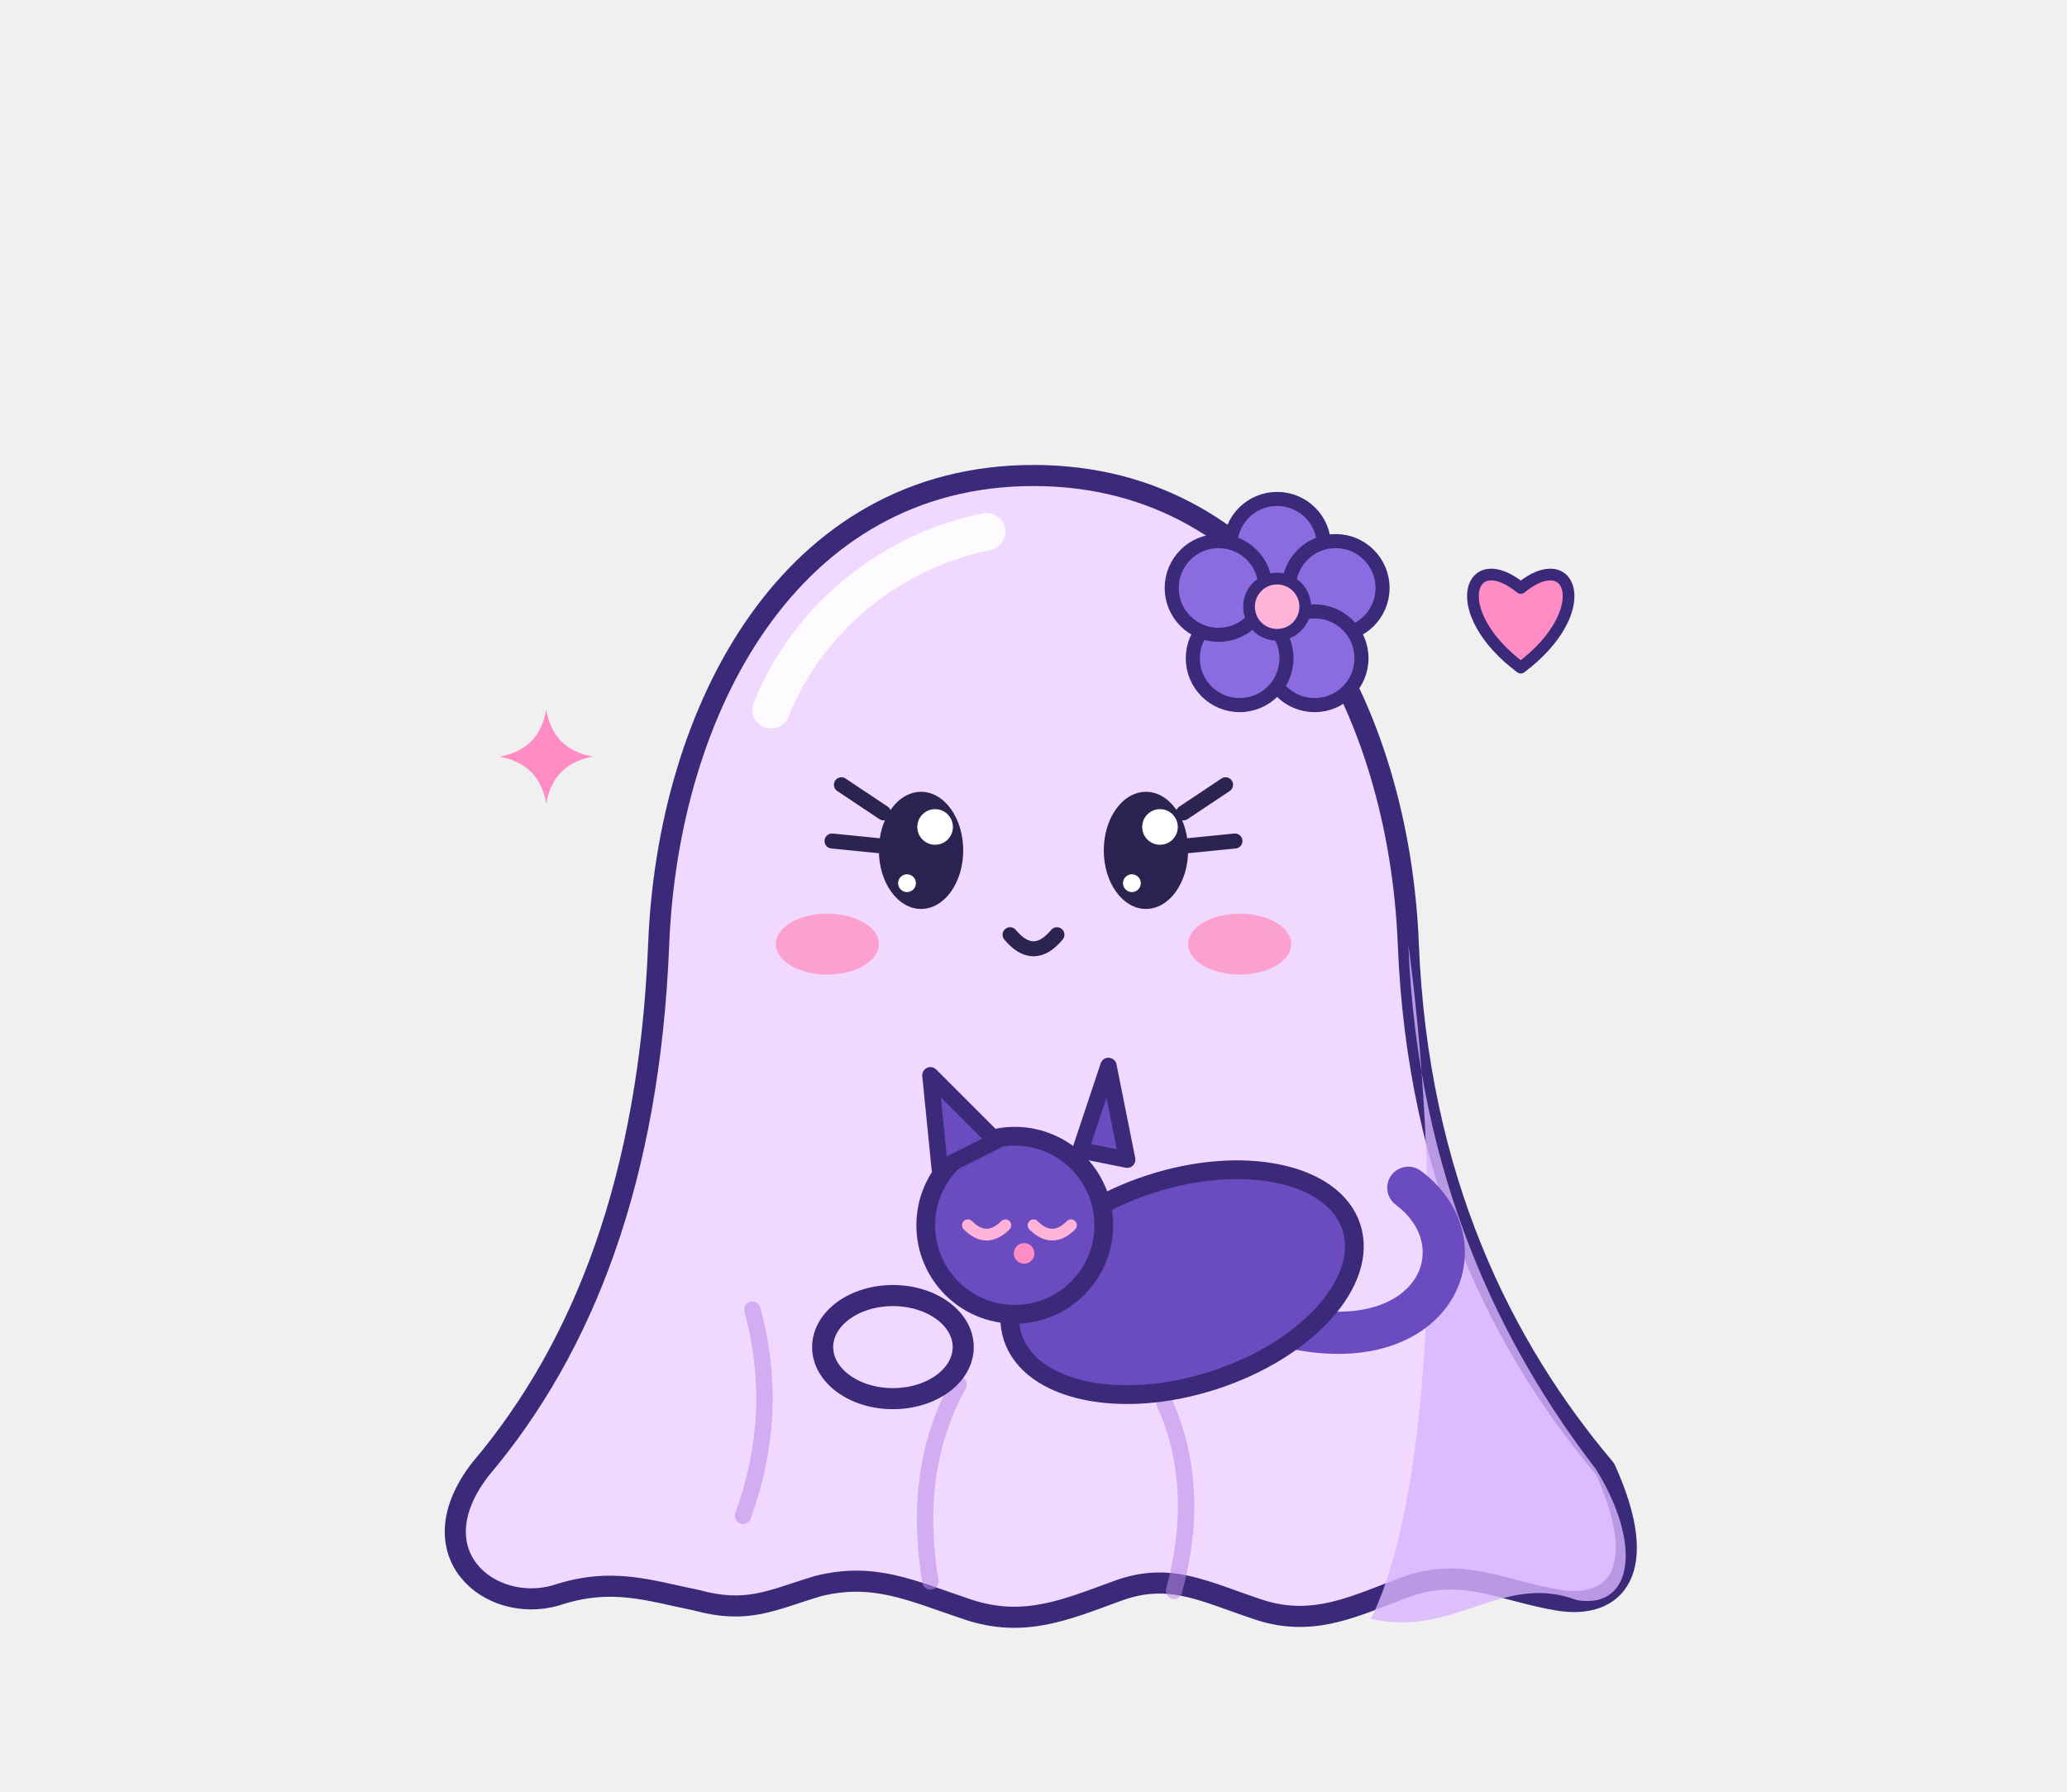
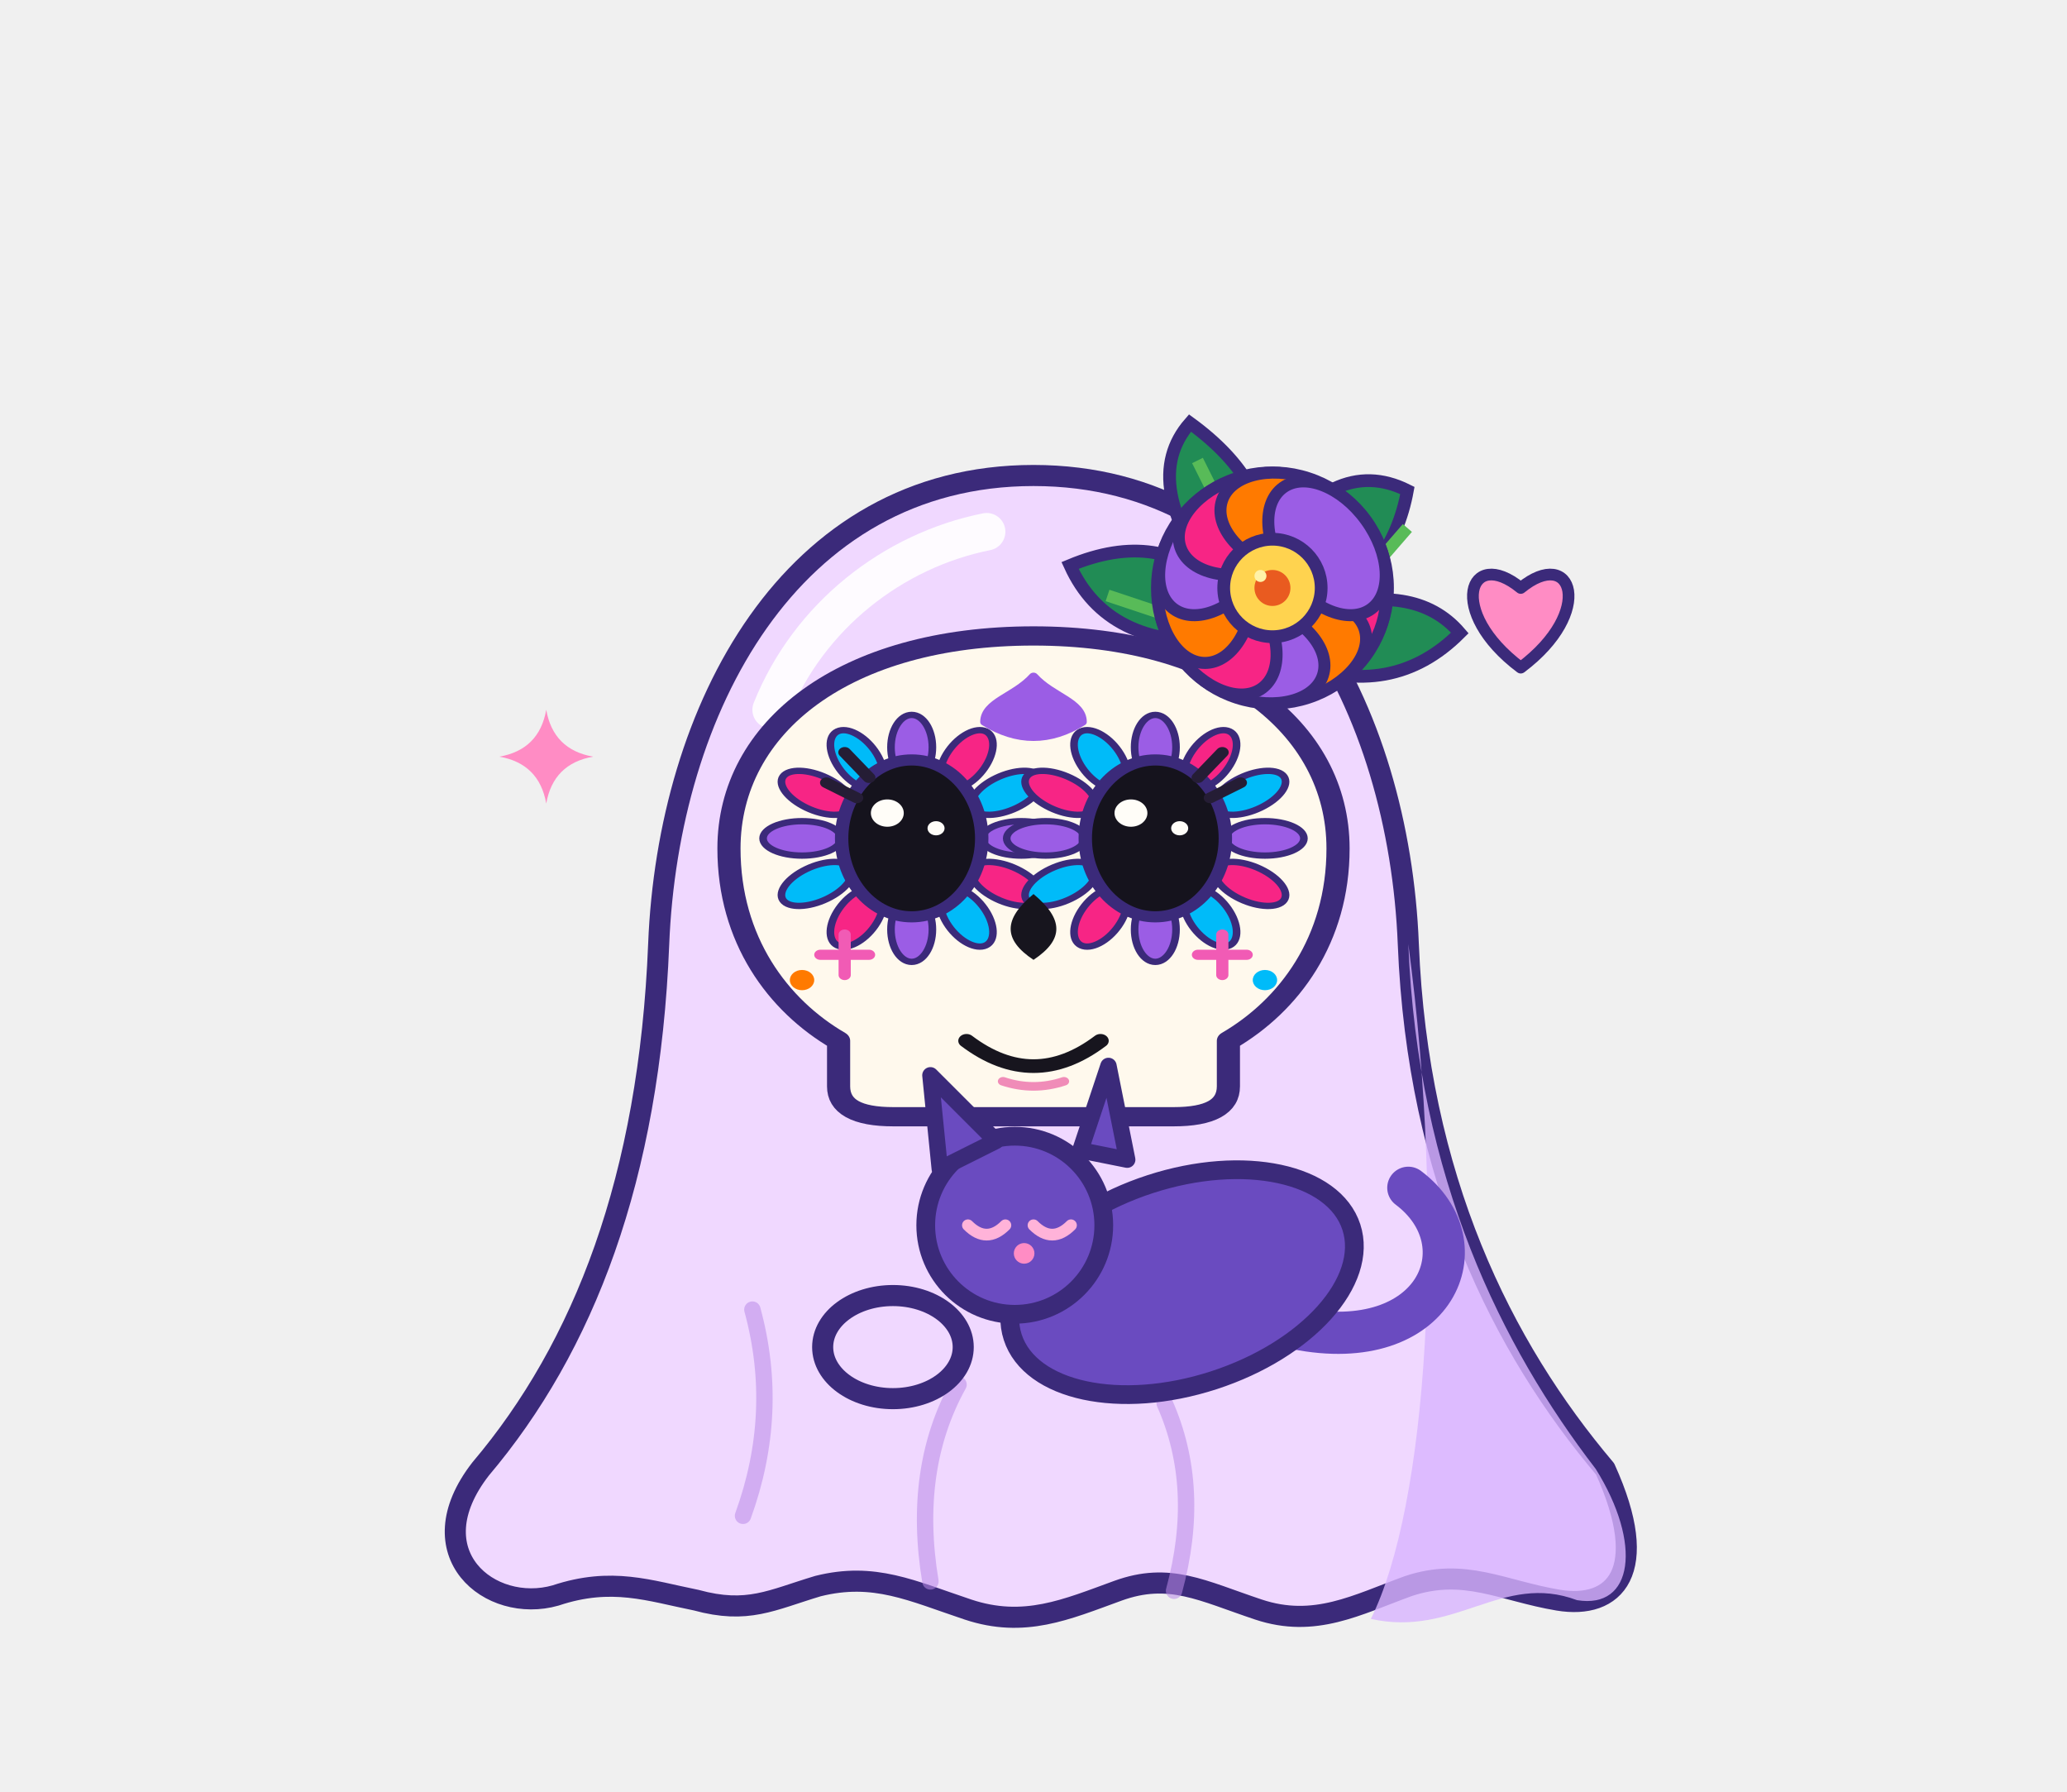
<svg xmlns="http://www.w3.org/2000/svg" viewBox="0 0 300 260" role="img" aria-label="Boo-buddy ghost 6">
  <g>
    <g transform="translate(150 205) scale(.68)">
      <g class="f d6">
        <g class="hop">
          <path d="M0 -200 C-52 -200 -78 -150 -80 -100 C-82 -50 -96 -14 -118 12 C-132 30 -116 43 -102 39 C-90 35 -82 38 -72 40 C-61 43 -56 40 -46 37 C-34 34 -26 38 -14 42 C-2 46 7 42 18 38 C29 34 36 38 48 42 C60 46 69 41 80 37 C92 33 100 38 112 40 C124 42 132 34 122 12 C100 -14 82 -50 80 -100 C78 -150 52 -200 0 -200Z" fill="#F0D8FF" stroke="#3B2A7A" stroke-width="4.5" stroke-linejoin="round" stroke-linecap="round">
            <animate attributeName="d" dur="2.8s" repeatCount="indefinite" calcMode="spline" keyTimes="0;0.33;0.66;1" keySplines=".4 0 .6 1;.4 0 .6 1;.4 0 .6 1" values="M0 -200 C-52 -200 -78 -150 -80 -100 C-82 -50 -96 -14 -118 12 C-132 30 -116 43 -102 39 C-90 35 -82 38 -72 40 C-61 43 -56 40 -46 37 C-34 34 -26 38 -14 42 C-2 46 7 42 18 38 C29 34 36 38 48 42 C60 46 69 41 80 37 C92 33 100 38 112 40 C124 42 132 34 122 12 C100 -14 82 -50 80 -100 C78 -150 52 -200 0 -200Z;M0 -200 C-52 -200 -78 -150 -80 -100 C-82 -50 -96 -14 -118 12 C-132 34 -116 46 -102 41 C-90 36 -82 33 -72 39 C-61 46 -56 43 -46 39 C-34 35 -26 34 -14 39 C-2 44 7 45 18 41 C29 37 36 34 48 39 C60 44 69 45 80 41 C92 37 100 34 112 39 C124 44 132 34 122 12 C100 -14 82 -50 80 -100 C78 -150 52 -200 0 -200Z;M0 -200 C-52 -200 -78 -150 -80 -100 C-82 -50 -96 -14 -118 12 C-132 26 -116 40 -102 37 C-90 34 -82 42 -72 44 C-61 46 -56 37 -46 34 C-34 31 -26 42 -14 45 C-2 48 7 37 18 35 C29 33 36 43 48 45 C60 47 69 37 80 34 C92 31 100 42 112 43 C124 44 132 34 122 12 C100 -14 82 -50 80 -100 C78 -150 52 -200 0 -200Z;M0 -200 C-52 -200 -78 -150 -80 -100 C-82 -50 -96 -14 -118 12 C-132 30 -116 43 -102 39 C-90 35 -82 38 -72 40 C-61 43 -56 40 -46 37 C-34 34 -26 38 -14 42 C-2 46 7 42 18 38 C29 34 36 38 48 42 C60 46 69 41 80 37 C92 33 100 38 112 40 C124 42 132 34 122 12 C100 -14 82 -50 80 -100 C78 -150 52 -200 0 -200Z" />
          </path>
          <path d="M80 -100 C82 -50 100 -14 120 12 C130 28 128 42 116 40 C100 34 90 48 72 44 C84 20 88 -40 80 -100Z" fill="#D8B4FF" opacity=".8" />
          <path d="M-62 22 q8 -22 2 -44 M-22 36 q-4 -24 6 -42 M30 38 q6 -22 -2 -40" stroke="#B98BE8" stroke-width="3.5" fill="none" stroke-linecap="round" opacity=".55" />
          <path d="M-56 -150 C-48 -170 -30 -184 -10 -188" stroke="#fff" stroke-width="8" fill="none" stroke-linecap="round" opacity=".9" />
-           <g class="eo">
-             <ellipse cx="-24" cy="-120" rx="9" ry="12.5" fill="#2B2350" />
-             <circle cx="-21" cy="-125" r="3.8" fill="#fff" />
-             <circle cx="-27" cy="-113" r="1.9" fill="#fff" />
-             <path d="M-32 -128 l-9 -6 M-33 -121 l-10 -1" stroke="#2B2350" stroke-width="3.2" stroke-linecap="round" />
-             <ellipse cx="24" cy="-120" rx="9" ry="12.5" fill="#2B2350" />
-             <circle cx="27" cy="-125" r="3.8" fill="#fff" />
-             <circle cx="21" cy="-113" r="1.9" fill="#fff" />
-             <path d="M32 -128 l9 -6 M33 -121 l10 -1" stroke="#2B2350" stroke-width="3.2" stroke-linecap="round" />
+           <path d="M0 -160 C-5 -155 -4 -151 0 -149 C4 -151 5 -155 0 -160Z" fill="#B7A2EA" stroke="#7654B7" stroke-width="2.5" />
+           <circle cx="0" cy="-154" r="2" fill="#7654B7" />
+           <g fill="#7654B7">
+             <circle cx="-49" cy="-87" r="2.6" />
+             <circle cx="-43" cy="-83" r="1.7" />
+             <circle cx="49" cy="-87" r="2.6" />
+             <circle cx="43" cy="-83" r="1.7" />
          </g>
-           <g class="eh" opacity="0">
-             <path d="M-34 -116 Q-24 -130 -14 -116 M14 -116 Q24 -130 34 -116" stroke="#2B2350" stroke-width="4.5" fill="none" stroke-linecap="round" />
-             <path d="M-36 -124 l-8 -5 M36 -124 l8 -5" stroke="#2B2350" stroke-width="3.2" stroke-linecap="round" />
+         </g>
+         <g class="eo">
+           <ellipse cx="-24" cy="-120" rx="9" ry="12.5" fill="#2B2350" />
+           <circle cx="-21" cy="-125" r="3.8" fill="#fff" />
+           <circle cx="-27" cy="-113" r="1.9" fill="#fff" />
+           <path d="M-32 -128 l-9 -6 M-33 -121 l-10 -1" stroke="#2B2350" stroke-width="3.2" stroke-linecap="round" />
+           <ellipse cx="24" cy="-120" rx="9" ry="12.5" fill="#2B2350" />
+           <circle cx="27" cy="-125" r="3.8" fill="#fff" />
+           <circle cx="21" cy="-113" r="1.9" fill="#fff" />
+           <path d="M32 -128 l9 -6 M33 -121 l10 -1" stroke="#2B2350" stroke-width="3.2" stroke-linecap="round" />
+         </g>
+         <g class="eh" opacity="0">
+           <path d="M-34 -116 Q-24 -130 -14 -116 M14 -116 Q24 -130 34 -116" stroke="#2B2350" stroke-width="4.5" fill="none" stroke-linecap="round" />
+           <path d="M-36 -124 l-8 -5 M36 -124 l8 -5" stroke="#2B2350" stroke-width="3.2" stroke-linecap="round" />
+         </g>
+         <ellipse cx="-44" cy="-100" rx="11" ry="6.5" fill="#FF8FC0" opacity=".75" />
+         <ellipse cx="44" cy="-100" rx="11" ry="6.5" fill="#FF8FC0" opacity=".75" />
+         <path d="M-5 -102 Q0 -96 5 -102" stroke="#2B2350" stroke-width="3.2" fill="none" stroke-linecap="round" />
+         <g class="sugar-skull-face" transform="translate(0 -115) scale(1.3 1.08) translate(0 115)" stroke-linejoin="round" stroke-linecap="round">
+           <path d="M0 -162 C-31 -162 -50 -144 -50 -120 C-50 -102 -42 -89 -32 -82 L-32 -73 Q-32 -67 -23 -67 H23 Q32 -67 32 -73 L32 -82 C42 -89 50 -102 50 -120 C50 -144 31 -162 0 -162Z" fill="#FFF9ED" stroke="#3B2A7A" stroke-width="3.8" />
+           <ellipse cx="-20" cy="-122" rx="3.4" ry="6.4" transform="rotate(0 -20 -122) translate(0 -18)" fill="#9B5DE5" stroke="#3B2A7A" stroke-width="1.25" />
+           <ellipse cx="-20" cy="-122" rx="3.4" ry="6.4" transform="rotate(30 -20 -122) translate(0 -18)" fill="#F72585" stroke="#3B2A7A" stroke-width="1.25" />
+           <ellipse cx="-20" cy="-122" rx="3.4" ry="6.4" transform="rotate(60 -20 -122) translate(0 -18)" fill="#00BBF9" stroke="#3B2A7A" stroke-width="1.25" />
+           <ellipse cx="-20" cy="-122" rx="3.4" ry="6.4" transform="rotate(90 -20 -122) translate(0 -18)" fill="#9B5DE5" stroke="#3B2A7A" stroke-width="1.25" />
+           <ellipse cx="-20" cy="-122" rx="3.4" ry="6.4" transform="rotate(120 -20 -122) translate(0 -18)" fill="#F72585" stroke="#3B2A7A" stroke-width="1.25" />
+           <ellipse cx="-20" cy="-122" rx="3.4" ry="6.4" transform="rotate(150 -20 -122) translate(0 -18)" fill="#00BBF9" stroke="#3B2A7A" stroke-width="1.25" />
+           <ellipse cx="-20" cy="-122" rx="3.4" ry="6.4" transform="rotate(180 -20 -122) translate(0 -18)" fill="#9B5DE5" stroke="#3B2A7A" stroke-width="1.25" />
+           <ellipse cx="-20" cy="-122" rx="3.4" ry="6.4" transform="rotate(210 -20 -122) translate(0 -18)" fill="#F72585" stroke="#3B2A7A" stroke-width="1.25" />
+           <ellipse cx="-20" cy="-122" rx="3.4" ry="6.4" transform="rotate(240 -20 -122) translate(0 -18)" fill="#00BBF9" stroke="#3B2A7A" stroke-width="1.25" />
+           <ellipse cx="-20" cy="-122" rx="3.4" ry="6.4" transform="rotate(270 -20 -122) translate(0 -18)" fill="#9B5DE5" stroke="#3B2A7A" stroke-width="1.25" />
+           <ellipse cx="-20" cy="-122" rx="3.4" ry="6.4" transform="rotate(300 -20 -122) translate(0 -18)" fill="#F72585" stroke="#3B2A7A" stroke-width="1.25" />
+           <ellipse cx="-20" cy="-122" rx="3.4" ry="6.4" transform="rotate(330 -20 -122) translate(0 -18)" fill="#00BBF9" stroke="#3B2A7A" stroke-width="1.25" />
+           <ellipse cx="-20" cy="-122" rx="11.5" ry="15.5" fill="#15131D" stroke="#3B2A7A" stroke-width="2.2" />
+           <path d="M-27 -134 L-31 -139 M-29 -130 L-34 -133" fill="none" stroke="#251D35" stroke-width="2.1" />
+           <circle cx="-24" cy="-127" r="2.7" fill="#FFFDF8" />
+           <circle cx="-16" cy="-124" r="1.4" fill="#FFFDF8" />
+           <ellipse cx="20" cy="-122" rx="3.4" ry="6.4" transform="rotate(0 20 -122) translate(0 -18)" fill="#9B5DE5" stroke="#3B2A7A" stroke-width="1.25" />
+           <ellipse cx="20" cy="-122" rx="3.4" ry="6.4" transform="rotate(30 20 -122) translate(0 -18)" fill="#F72585" stroke="#3B2A7A" stroke-width="1.25" />
+           <ellipse cx="20" cy="-122" rx="3.4" ry="6.4" transform="rotate(60 20 -122) translate(0 -18)" fill="#00BBF9" stroke="#3B2A7A" stroke-width="1.25" />
+           <ellipse cx="20" cy="-122" rx="3.4" ry="6.4" transform="rotate(90 20 -122) translate(0 -18)" fill="#9B5DE5" stroke="#3B2A7A" stroke-width="1.25" />
+           <ellipse cx="20" cy="-122" rx="3.4" ry="6.4" transform="rotate(120 20 -122) translate(0 -18)" fill="#F72585" stroke="#3B2A7A" stroke-width="1.25" />
+           <ellipse cx="20" cy="-122" rx="3.4" ry="6.4" transform="rotate(150 20 -122) translate(0 -18)" fill="#00BBF9" stroke="#3B2A7A" stroke-width="1.25" />
+           <ellipse cx="20" cy="-122" rx="3.4" ry="6.4" transform="rotate(180 20 -122) translate(0 -18)" fill="#9B5DE5" stroke="#3B2A7A" stroke-width="1.25" />
+           <ellipse cx="20" cy="-122" rx="3.4" ry="6.4" transform="rotate(210 20 -122) translate(0 -18)" fill="#F72585" stroke="#3B2A7A" stroke-width="1.25" />
+           <ellipse cx="20" cy="-122" rx="3.4" ry="6.4" transform="rotate(240 20 -122) translate(0 -18)" fill="#00BBF9" stroke="#3B2A7A" stroke-width="1.25" />
+           <ellipse cx="20" cy="-122" rx="3.4" ry="6.4" transform="rotate(270 20 -122) translate(0 -18)" fill="#9B5DE5" stroke="#3B2A7A" stroke-width="1.25" />
+           <ellipse cx="20" cy="-122" rx="3.4" ry="6.4" transform="rotate(300 20 -122) translate(0 -18)" fill="#F72585" stroke="#3B2A7A" stroke-width="1.25" />
+           <ellipse cx="20" cy="-122" rx="3.4" ry="6.4" transform="rotate(330 20 -122) translate(0 -18)" fill="#00BBF9" stroke="#3B2A7A" stroke-width="1.25" />
+           <ellipse cx="20" cy="-122" rx="11.5" ry="15.5" fill="#15131D" stroke="#3B2A7A" stroke-width="2.2" />
+           <path d="M27 -134 L31 -139 M29 -130 L34 -133" fill="none" stroke="#251D35" stroke-width="2.1" />
+           <circle cx="16" cy="-127" r="2.7" fill="#FFFDF8" />
+           <circle cx="24" cy="-124" r="1.4" fill="#FFFDF8" />
+           <path d="M0 -154 C-3 -150 -8 -149 -8 -145 Q0 -139 8 -145 C8 -149 3 -150 0 -154Z" fill="#9B5DE5" stroke="#9B5DE5" stroke-width="1.5" />
+           <path d="M-35 -99 L-27 -99 M-31 -103 L-31 -95 M35 -99 L27 -99 M31 -103 L31 -95" stroke="#F15BB5" stroke-width="2" />
+           <circle cx="-38" cy="-94" r="2" fill="#FF7A00" />
+           <circle cx="38" cy="-94" r="2" fill="#00BBF9" />
+           <path d="M0 -111 C-5 -106 -5 -102 0 -98 C5 -102 5 -106 0 -111Z" fill="#17151E" />
+           <path d="M-11 -82 Q0 -72 11 -82" fill="none" stroke="#17151E" stroke-width="2.7" />
+           <path d="M-5 -74 Q0 -72 5 -74" fill="none" stroke="#F08CB8" stroke-width="1.7" />
+         </g>
+         <g class="head-flower" transform="translate(51 -176) scale(1.6)">
+           <path d="M-7 7 Q-22 8 -27 -3 Q-15 -8 -7 0 Q-18 -14 -11 -22 Q0 -14 -1 -4 Q8 -18 18 -13 Q16 -2 6 3 Q19 -1 25 6 Q16 15 3 10Z" fill="#218C55" stroke="#3B2A7A" stroke-width="1.7" />
+           <path d="M-22 1 L-7 6 M-10 -17 L-3 -3 M18 -8 L5 7" fill="none" stroke="#58BB58" stroke-width="1.6" />
+           <ellipse cx="9.00" cy="0.00" rx="6.4" ry="10" transform="rotate(0 9.00 0.00)" fill="#9B5DE5" stroke="#3B2A7A" stroke-width="1.6" />
+           <ellipse cx="7.28" cy="5.29" rx="6.4" ry="10" transform="rotate(36 7.28 5.29)" fill="#F72585" stroke="#3B2A7A" stroke-width="1.6" />
+           <ellipse cx="2.78" cy="8.56" rx="6.4" ry="10" transform="rotate(72 2.78 8.56)" fill="#FF7A00" stroke="#3B2A7A" stroke-width="1.6" />
+           <ellipse cx="-2.78" cy="8.56" rx="6.4" ry="10" transform="rotate(108 -2.78 8.56)" fill="#9B5DE5" stroke="#3B2A7A" stroke-width="1.6" />
+           <ellipse cx="-7.28" cy="5.29" rx="6.4" ry="10" transform="rotate(144 -7.28 5.29)" fill="#F72585" stroke="#3B2A7A" stroke-width="1.6" />
+           <ellipse cx="-9.00" cy="0.00" rx="6.4" ry="10" transform="rotate(180 -9.00 0.00)" fill="#FF7A00" stroke="#3B2A7A" stroke-width="1.6" />
+           <ellipse cx="-7.28" cy="-5.29" rx="6.4" ry="10" transform="rotate(216 -7.28 -5.29)" fill="#9B5DE5" stroke="#3B2A7A" stroke-width="1.6" />
+           <ellipse cx="-2.78" cy="-8.56" rx="6.4" ry="10" transform="rotate(252 -2.78 -8.56)" fill="#F72585" stroke="#3B2A7A" stroke-width="1.6" />
+           <ellipse cx="2.78" cy="-8.56" rx="6.4" ry="10" transform="rotate(288 2.78 -8.56)" fill="#FF7A00" stroke="#3B2A7A" stroke-width="1.6" />
+           <ellipse cx="7.28" cy="-5.29" rx="6.4" ry="10" transform="rotate(324 7.28 -5.29)" fill="#9B5DE5" stroke="#3B2A7A" stroke-width="1.6" />
+           <circle r="6.5" fill="#FFD34F" stroke="#3B2A7A" stroke-width="1.7" />
+           <circle r="2.4" fill="#E95B20" />
+           <circle cx="-1.6" cy="-1.6" r=".8" fill="#FFF2A8" />
+         </g>
+         <g class="cat">
+           <g transform="translate(26 -26)">
+             <path d="M30 8 C60 14 70 -10 54 -22" stroke="#6A4BC0" stroke-width="9" fill="none" stroke-linecap="round" />
+             <ellipse cx="6" cy="0" rx="38" ry="22" fill="#6A4BC0" stroke="#3B2A7A" stroke-width="4" transform="rotate(-18)" />
+             <circle cx="-30" cy="-14" r="19" fill="#6A4BC0" stroke="#3B2A7A" stroke-width="4" />
+             <path d="M-46 -26 L-48 -46 L-34 -32Z M-16 -30 L-10 -48 L-6 -28Z" fill="#6A4BC0" stroke="#3B2A7A" stroke-width="3.5" stroke-linejoin="round" />
+             <path d="M-40 -14 q4 4 8 0 M-26 -14 q4 4 8 0" stroke="#FFB3D9" stroke-width="2.5" fill="none" stroke-linecap="round" />
+             <circle cx="-28" cy="-8" r="2.2" fill="#FF8CC4" />
          </g>
-           <ellipse cx="-44" cy="-100" rx="11" ry="6.5" fill="#FF8FC0" opacity=".75" />
-           <ellipse cx="44" cy="-100" rx="11" ry="6.5" fill="#FF8FC0" opacity=".75" />
-           <path d="M-5 -102 Q0 -96 5 -102" stroke="#2B2350" stroke-width="3.2" fill="none" stroke-linecap="round" />
-           <g transform="translate(52 -172)">
-             <circle cx="0" cy="-13" r="10" fill="#8A6CE0" stroke="#3B2A7A" stroke-width="3" />
-             <circle cx="12.5" cy="-4" r="10" fill="#8A6CE0" stroke="#3B2A7A" stroke-width="3" />
-             <circle cx="8" cy="11" r="10" fill="#8A6CE0" stroke="#3B2A7A" stroke-width="3" />
-             <circle cx="-8" cy="11" r="10" fill="#8A6CE0" stroke="#3B2A7A" stroke-width="3" />
-             <circle cx="-12.5" cy="-4" r="10" fill="#8A6CE0" stroke="#3B2A7A" stroke-width="3" />
-             <circle r="6" fill="#FFB3D9" stroke="#3B2A7A" stroke-width="2.5" />
-           </g>
-           <g class="cat">
-             <g transform="translate(26 -26)">
-               <path d="M30 8 C60 14 70 -10 54 -22" stroke="#6A4BC0" stroke-width="9" fill="none" stroke-linecap="round" />
-               <ellipse cx="6" cy="0" rx="38" ry="22" fill="#6A4BC0" stroke="#3B2A7A" stroke-width="4" transform="rotate(-18)" />
-               <circle cx="-30" cy="-14" r="19" fill="#6A4BC0" stroke="#3B2A7A" stroke-width="4" />
-               <path d="M-46 -26 L-48 -46 L-34 -32Z M-16 -30 L-10 -48 L-6 -28Z" fill="#6A4BC0" stroke="#3B2A7A" stroke-width="3.5" stroke-linejoin="round" />
-               <path d="M-40 -14 q4 4 8 0 M-26 -14 q4 4 8 0" stroke="#FFB3D9" stroke-width="2.5" fill="none" stroke-linecap="round" />
-               <circle cx="-28" cy="-8" r="2.2" fill="#FF8CC4" />
-             </g>
-           </g>
-           <ellipse cx="-30" cy="-14" rx="15" ry="11" fill="#F0D8FF" stroke="#3B2A7A" stroke-width="4.5" stroke-linejoin="round" stroke-linecap="round" />
-           <path transform="translate(104 -168) scale(1)" d="M0 9 C-16 -3 -11 -17 0 -8 C11 -17 16 -3 0 9Z" fill="#FF8CC4" stroke="#3B2A7A" stroke-width="2.5" stroke-linejoin="round" />
-           <path transform="translate(-104 -140) scale(1)" d="M0 -10 Q1.5 -1.5 10 0 Q1.5 1.5 0 10 Q-1.5 1.5 -10 0 Q-1.5 -1.5 0 -10Z" fill="#FF8CC4" />
        </g>
+         <ellipse cx="-30" cy="-14" rx="15" ry="11" fill="#F0D8FF" stroke="#3B2A7A" stroke-width="4.5" stroke-linejoin="round" stroke-linecap="round" />
+         <path transform="translate(104 -168) scale(1)" d="M0 9 C-16 -3 -11 -17 0 -8 C11 -17 16 -3 0 9Z" fill="#FF8CC4" stroke="#3B2A7A" stroke-width="2.5" stroke-linejoin="round" />
+         <path transform="translate(-104 -140) scale(1)" d="M0 -10 Q1.5 -1.5 10 0 Q1.5 1.5 0 10 Q-1.5 1.5 -10 0 Q-1.5 -1.5 0 -10Z" fill="#FF8CC4" />
      </g>
    </g>
  </g>
</svg>
